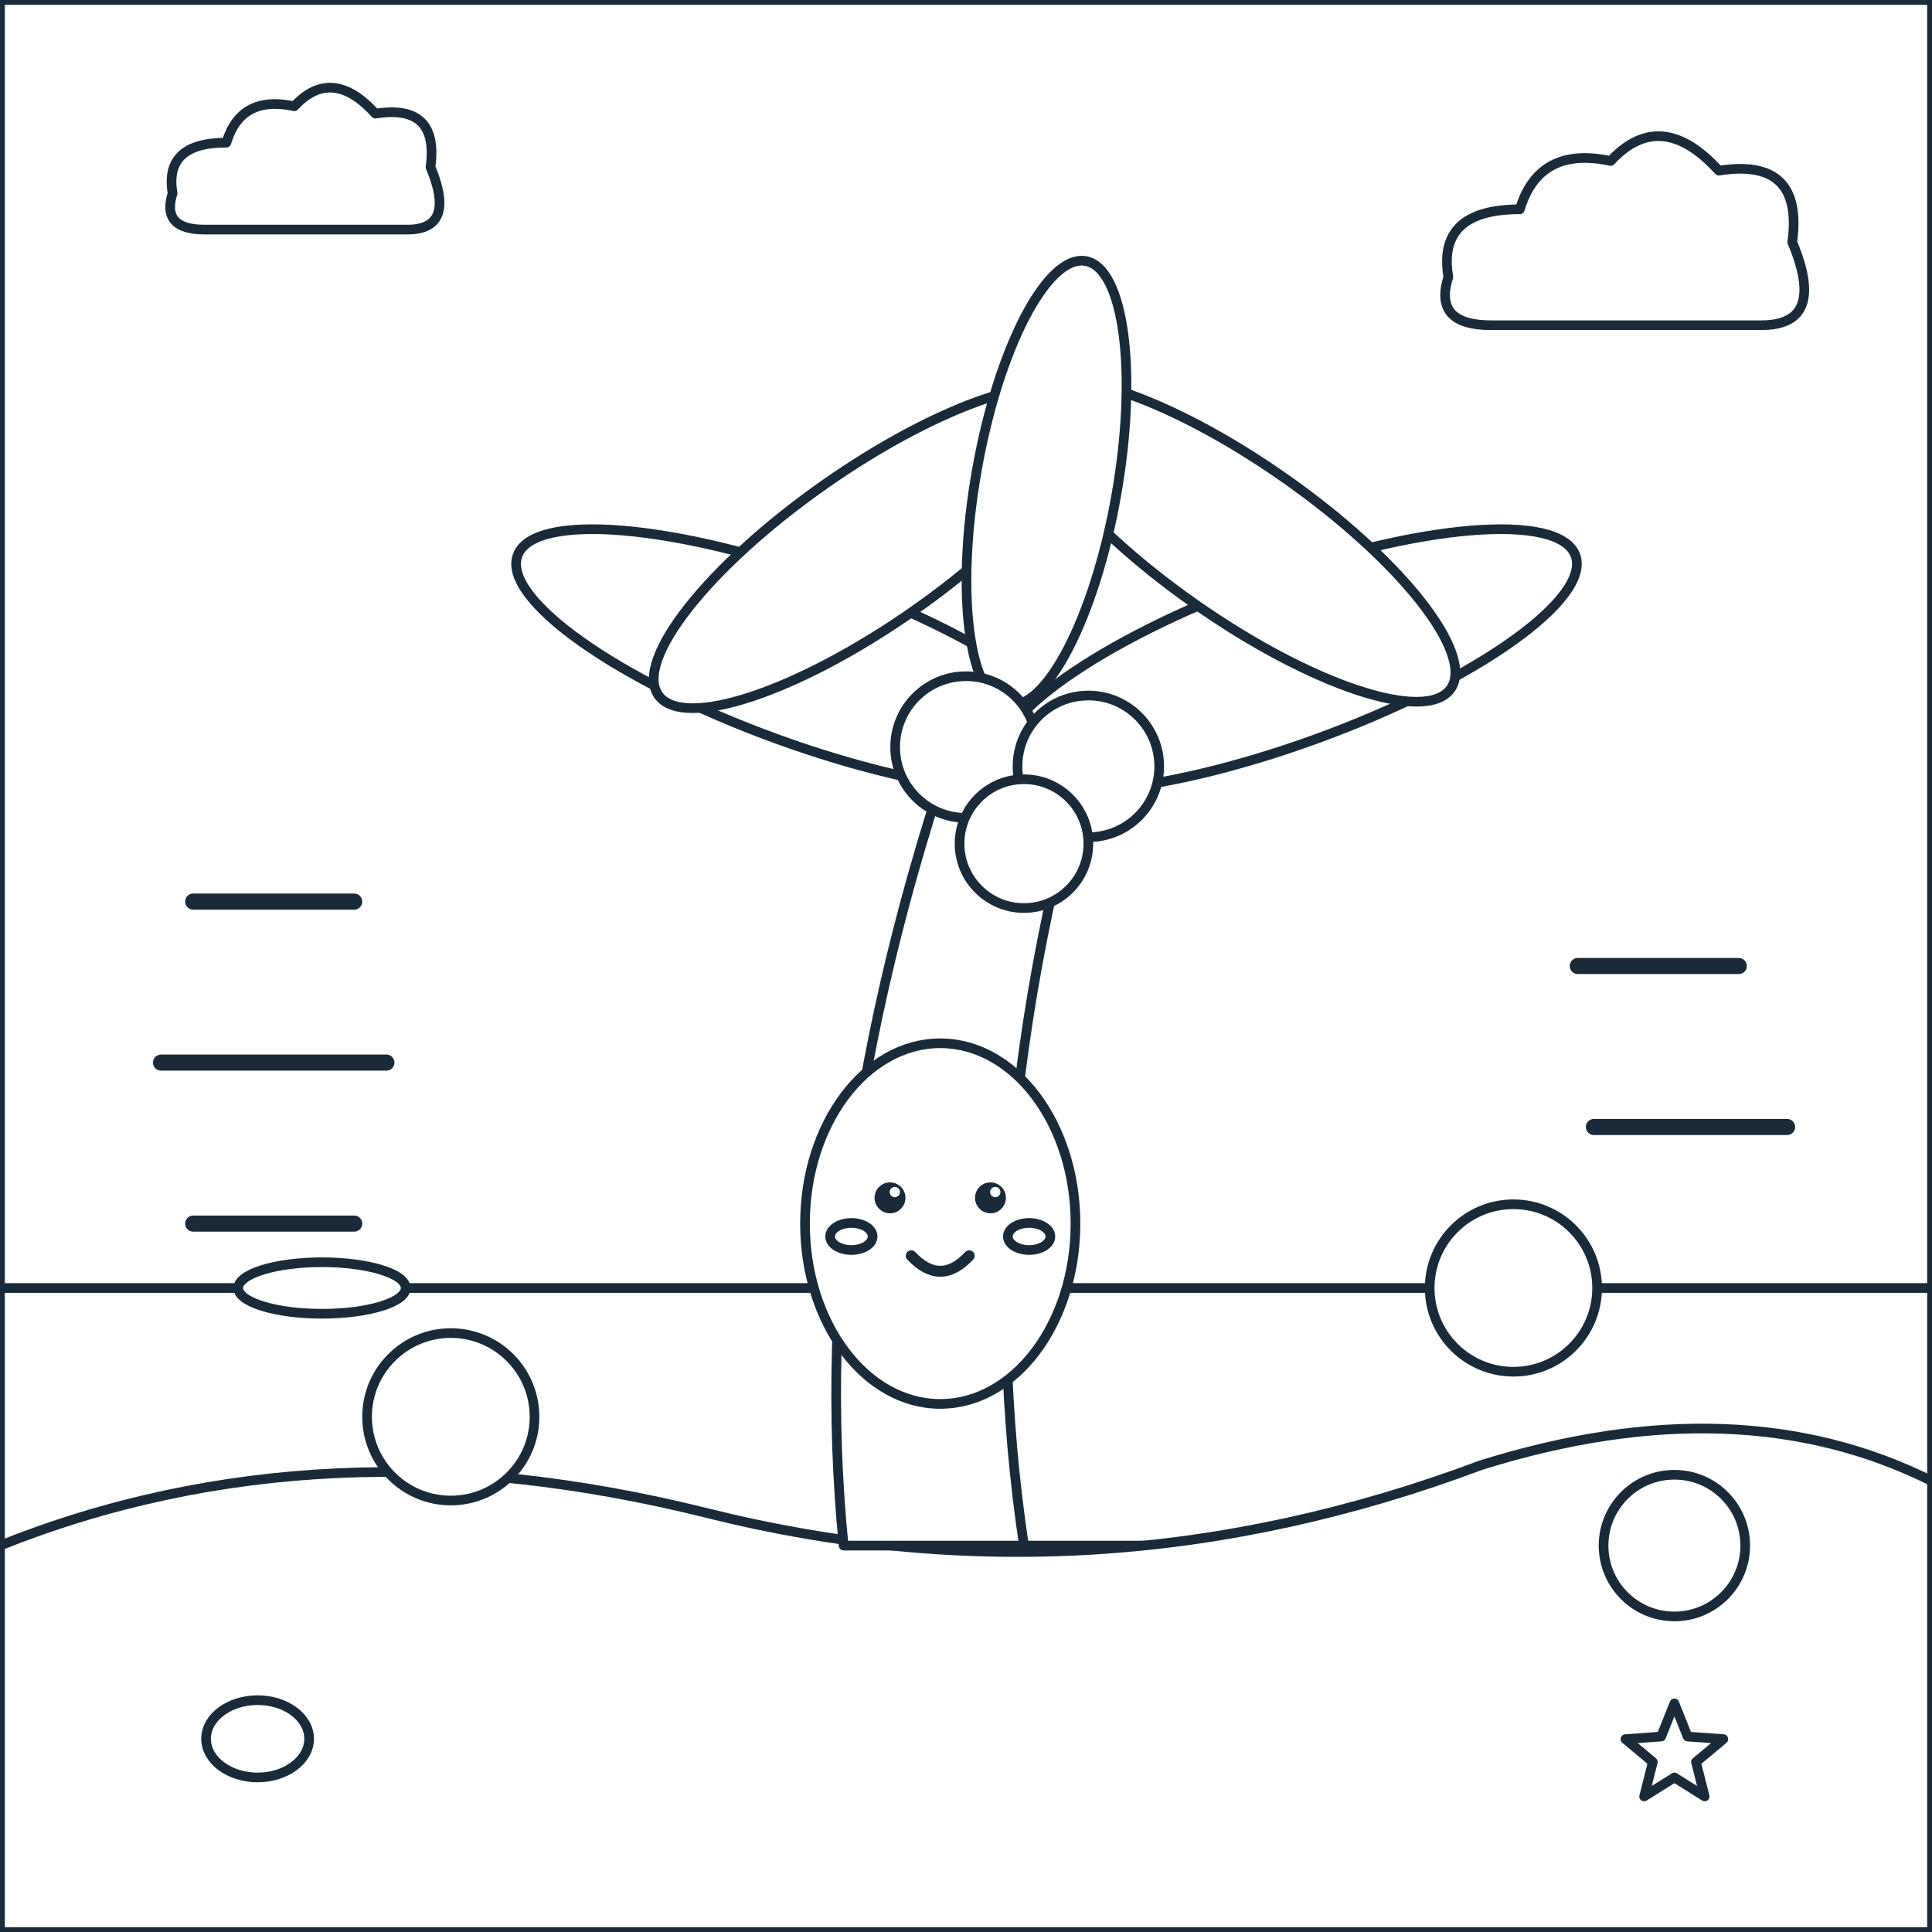
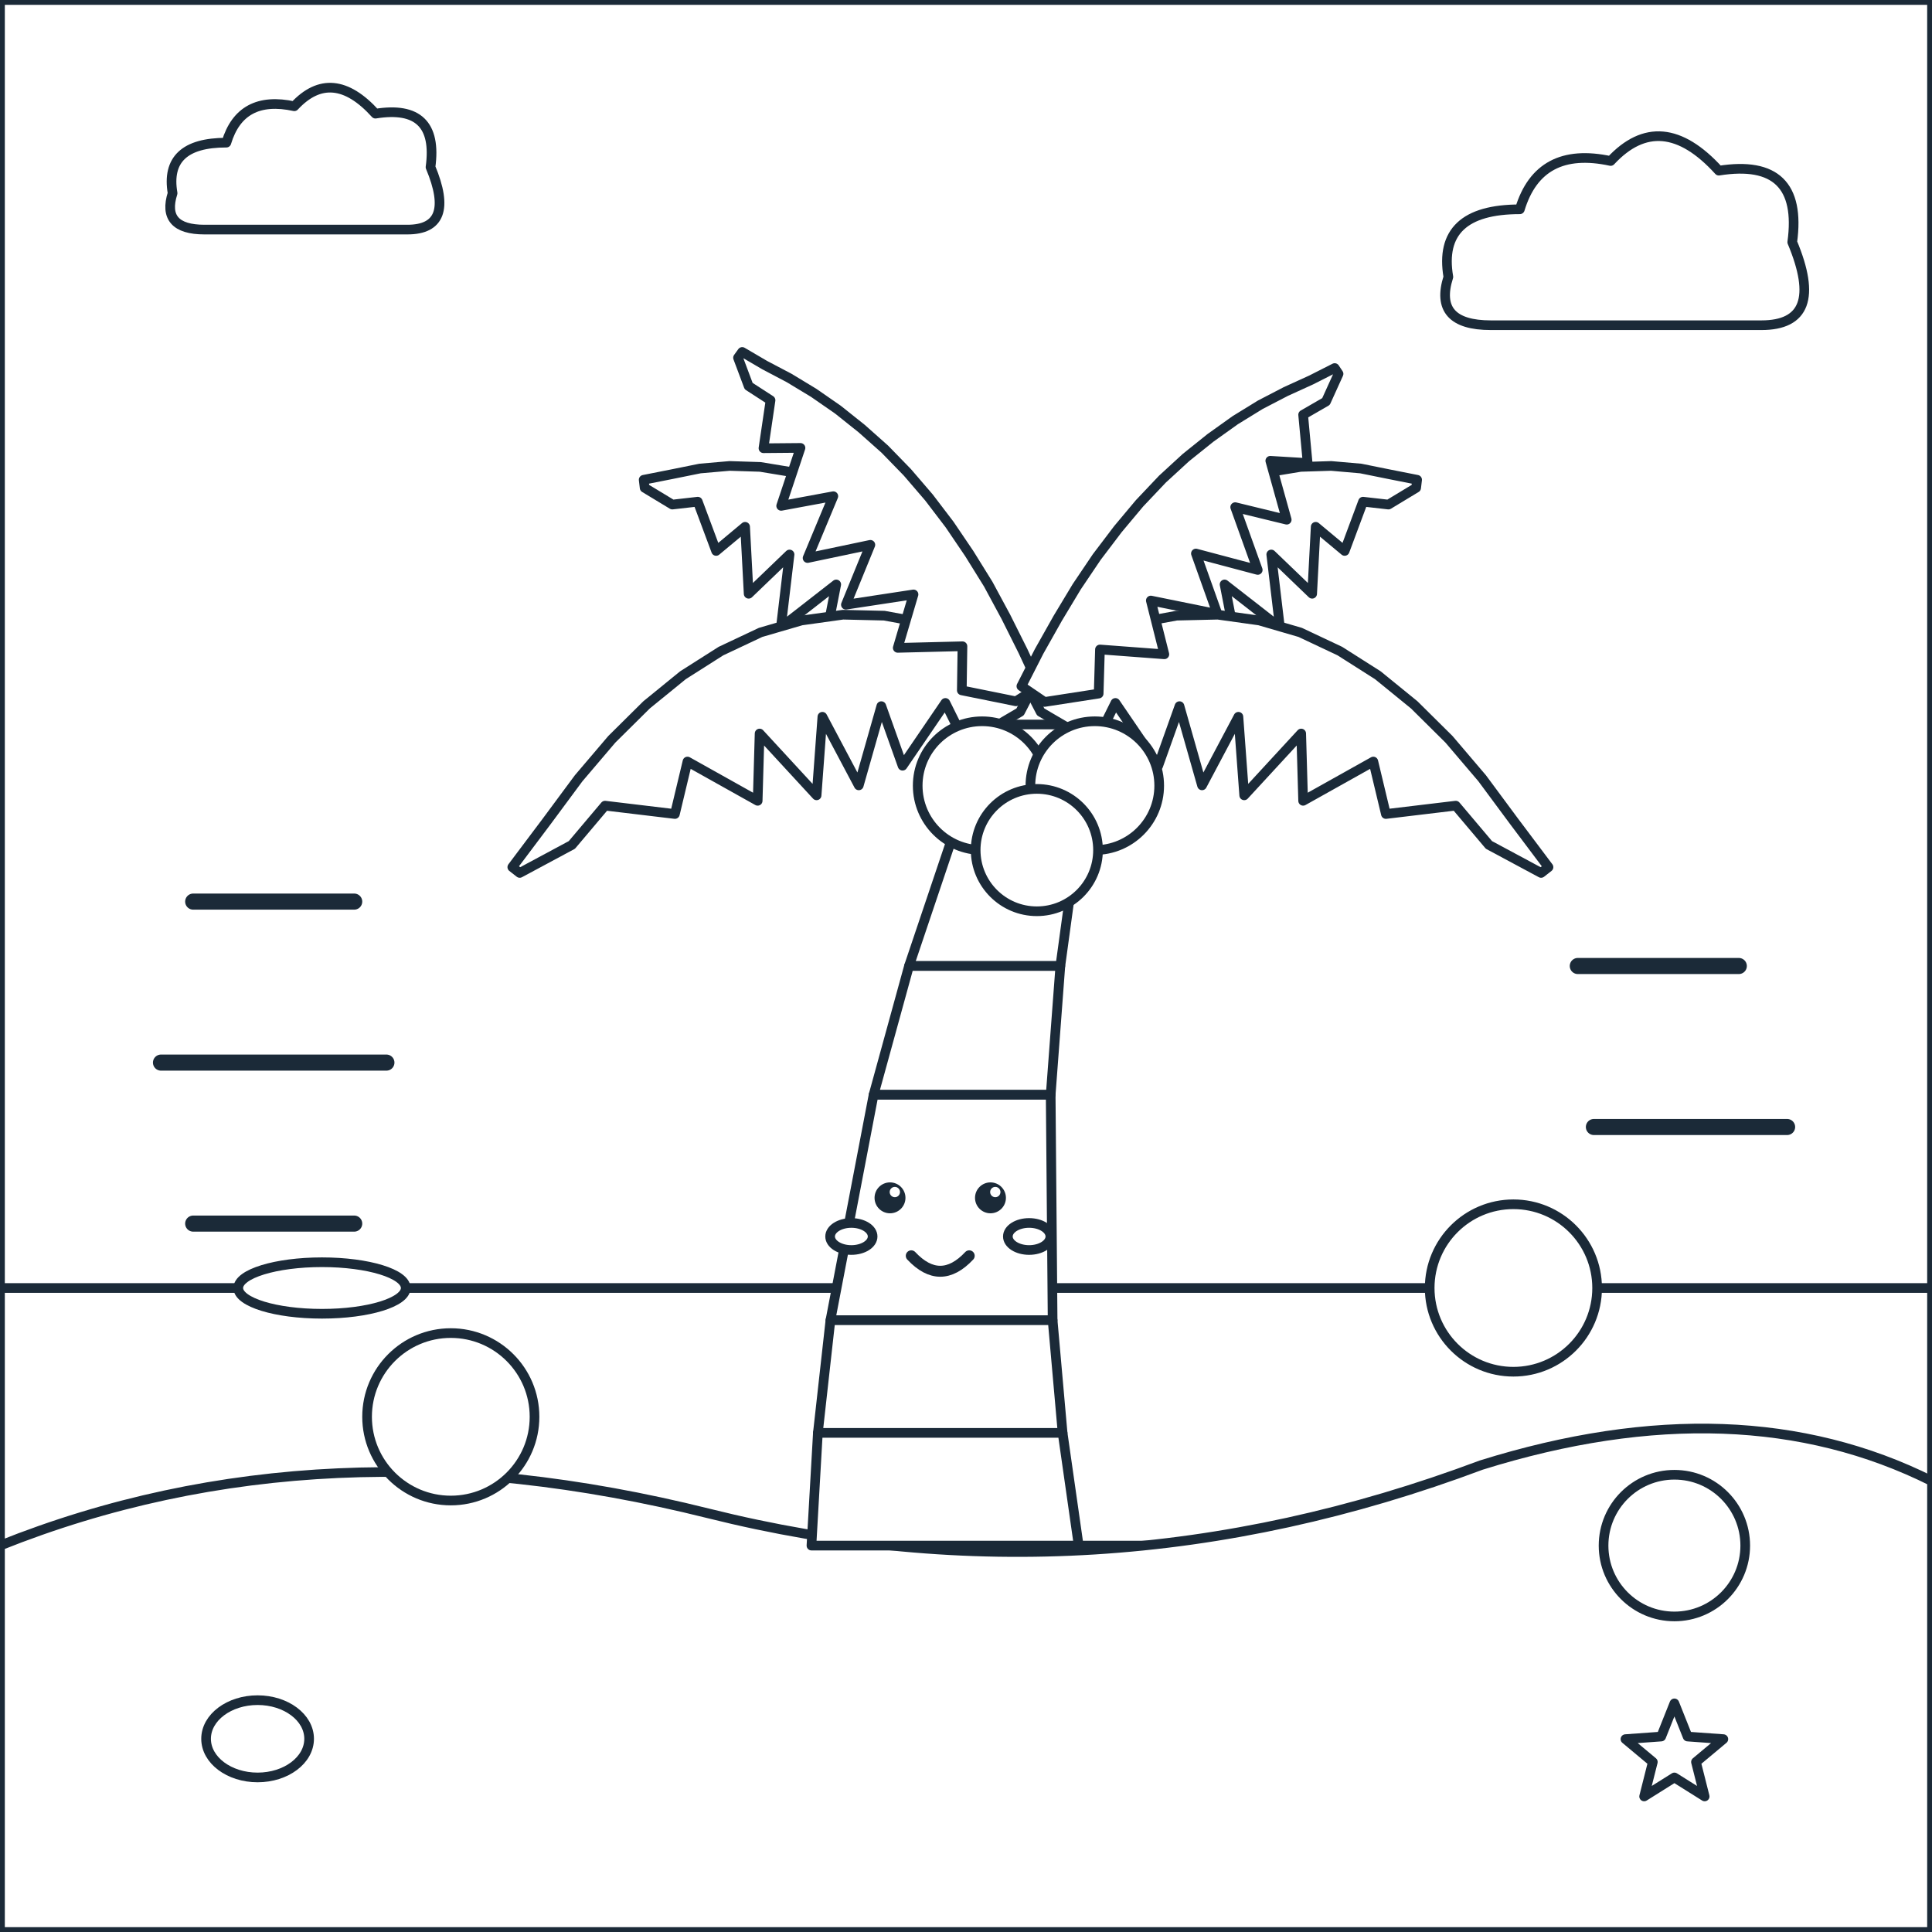
<svg xmlns="http://www.w3.org/2000/svg" viewBox="0 0 600 600" data-picture="cay-dua--qua-dua-biet-nhay">
  <g class="scene-back">
    <rect x="0" y="0" width="600" height="600" rx="0" id="r-nen-troi" data-region="nen-troi" class="region" fill="#FFFFFF" stroke="#1B2A38" stroke-width="3" stroke-linejoin="round" />
    <path d="M 463 101 Q 445 101 449.8 86 Q 446.2 65 472 65 Q 478 45.2 500.2 50 Q 515.8 33.2 533.8 53 Q 560.2 48.8 556.6 75.2 Q 567.4 101 547 101 Z" id="r-may-1" data-region="may-1" class="region" fill="#FFFFFF" stroke="#1B2A38" stroke-width="3" stroke-linejoin="round" />
    <path d="M 63.5 71.3 Q 50 71.3 53.6 60 Q 50.9 44.3 70.3 44.3 Q 74.8 29.4 91.4 33 Q 103.1 20.4 116.6 35.3 Q 136.4 32.1 133.7 51.9 Q 141.8 71.3 126.5 71.3 Z" id="r-may-2" data-region="may-2" class="region" fill="#FFFFFF" stroke="#1B2A38" stroke-width="3" stroke-linejoin="round" />
    <rect x="0" y="400" width="600" height="80" rx="0" id="r-bien-xa" data-region="bien-xa" class="region" fill="#FFFFFF" stroke="#1B2A38" stroke-width="3" stroke-linejoin="round" />
    <ellipse cx="100" cy="400" rx="26" ry="8" id="r-buom-thuyen" data-region="buom-thuyen" class="region" fill="#FFFFFF" stroke="#1B2A38" stroke-width="3" stroke-linejoin="round" />
    <path d="M 0 480 Q 100 440 220 470 Q 340 500 460 455 Q 540 430 600 460 L 600 600 L 0 600 Z" id="r-nen-dat" data-region="nen-dat" class="region" fill="#FFFFFF" stroke="#1B2A38" stroke-width="3" stroke-linejoin="round" />
    <ellipse cx="80" cy="540" rx="16" ry="12" id="r-vo-so" data-region="vo-so" class="region" fill="#FFFFFF" stroke="#1B2A38" stroke-width="3" stroke-linejoin="round" />
    <polygon points="520,529 524.1,539.3 535.2,540.1 526.7,547.2 529.4,557.9 520,552 510.6,557.9 513.3,547.2 504.8,540.1 515.9,539.3" id="r-sao-bien-cat" data-region="sao-bien-cat" class="region" fill="#FFFFFF" stroke="#1B2A38" stroke-width="3" stroke-linejoin="round" />
  </g>
  <g id="subject" class="subject anim-sway">
-     <path d="M 262 480 Q 250 360 300 220 L 340 226 Q 300 360 318 480 Z" id="r-than-cay-dua" data-region="than-cay-dua" class="region" fill="#FFFFFF" stroke="#1B2A38" stroke-width="3" stroke-linejoin="round" />
-     <ellipse cx="250" cy="205" rx="95" ry="26" transform="rotate(20 250 205)" id="r-la-dua-1" data-region="la-dua-1" class="region" fill="#FFFFFF" stroke="#1B2A38" stroke-width="3" stroke-linejoin="round" />
-     <ellipse cx="400" cy="205" rx="95" ry="26" transform="rotate(-20 400 205)" id="r-la-dua-2" data-region="la-dua-2" class="region" fill="#FFFFFF" stroke="#1B2A38" stroke-width="3" stroke-linejoin="round" />
-     <ellipse cx="270" cy="170" rx="80" ry="24" transform="rotate(-35 270 170)" id="r-la-dua-3" data-region="la-dua-3" class="region" fill="#FFFFFF" stroke="#1B2A38" stroke-width="3" stroke-linejoin="round" />
-     <ellipse cx="385" cy="168" rx="80" ry="24" transform="rotate(35 385 168)" id="r-la-dua-4" data-region="la-dua-4" class="region" fill="#FFFFFF" stroke="#1B2A38" stroke-width="3" stroke-linejoin="round" />
-     <ellipse cx="325" cy="150" rx="70" ry="22" transform="rotate(-80 325 150)" id="r-la-dua-5" data-region="la-dua-5" class="region" fill="#FFFFFF" stroke="#1B2A38" stroke-width="3" stroke-linejoin="round" />
-     <ellipse cx="300" cy="232" rx="22" ry="22" id="r-trai-dua-1" data-region="trai-dua-1" class="region" fill="#FFFFFF" stroke="#1B2A38" stroke-width="3" stroke-linejoin="round" />
-     <ellipse cx="338" cy="238" rx="22" ry="22" id="r-trai-dua-2" data-region="trai-dua-2" class="region" fill="#FFFFFF" stroke="#1B2A38" stroke-width="3" stroke-linejoin="round" />
-     <ellipse cx="318" cy="262" rx="20" ry="20" id="r-trai-dua-3" data-region="trai-dua-3" class="region" fill="#FFFFFF" stroke="#1B2A38" stroke-width="3" stroke-linejoin="round" />
-     <ellipse cx="292" cy="380" rx="42" ry="56" id="r-bung-cay-dua" data-region="bung-cay-dua" class="region" fill="#FFFFFF" stroke="#1B2A38" stroke-width="3" stroke-linejoin="round" />
+     <path d="M 309.6 225 L 341.6 225 L 334.5 262 L 295.1 262 Z" id="r-dot-than-dua-1" data-region="dot-than-dua-1" class="region" fill="#FFFFFF" stroke="#1B2A38" stroke-width="3" stroke-linejoin="round" />
+     <path d="M 295.1 262 L 334.5 262 L 329.3 300 L 282.3 300 Z" id="r-dot-than-dua-2" data-region="dot-than-dua-2" class="region" fill="#FFFFFF" stroke="#1B2A38" stroke-width="3" stroke-linejoin="round" />
+     <path d="M 282.3 300 L 329.3 300 L 326.3 340 L 271.3 340 Z" id="r-dot-than-dua-3" data-region="dot-than-dua-3" class="region" fill="#FFFFFF" stroke="#1B2A38" stroke-width="3" stroke-linejoin="round" />
+     <path d="M 271.3 340 L 326.3 340 L 326.9 410 L 257.9 410 Z" id="r-dot-than-dua-4" data-region="dot-than-dua-4" class="region" fill="#FFFFFF" stroke="#1B2A38" stroke-width="3" stroke-linejoin="round" />
+     <path d="M 257.9 410 L 326.9 410 L 330.0 445 L 254.0 445 Z" id="r-dot-than-dua-5" data-region="dot-than-dua-5" class="region" fill="#FFFFFF" stroke="#1B2A38" stroke-width="3" stroke-linejoin="round" />
+     <path d="M 254.0 445 L 330.0 445 L 335.0 480 L 252.0 480 Z" id="r-dot-than-dua-6" data-region="dot-than-dua-6" class="region" fill="#FFFFFF" stroke="#1B2A38" stroke-width="3" stroke-linejoin="round" />
+     <path d="M 323.0 212.5 L 315.7 201.2 L 308.1 190.8 L 300.2 181.2 L 291.9 172.7 L 283.2 165.1 L 274.2 158.7 L 264.9 153.4 L 255.4 149.4 L 245.8 146.6 L 236.1 145.0 L 226.6 144.7 L 217.4 145.5 L 208.5 147.3 L 199.9 149.0 L 200.2 151.5 L 208.8 156.7 L 216.7 155.8 L 222.4 171.1 L 231.4 163.6 L 232.5 184.4 L 245.2 172.2 L 242.5 194.9 L 259.7 181.5 L 255.5 203.0 L 276.0 191.8 L 273.3 210.3 L 294.6 204.0 L 296.3 218.7 L 315.3 218.9 Z" id="r-la-dua-sau-1" data-region="la-dua-sau-1" class="region" fill="#FFFFFF" stroke="#1B2A38" stroke-width="3" stroke-linejoin="round" />
+     <path d="M 317.0 212.5 L 324.3 201.2 L 331.9 190.8 L 339.8 181.2 L 348.1 172.7 L 356.8 165.1 L 365.8 158.7 L 375.1 153.4 L 384.6 149.4 L 394.2 146.6 L 403.9 145.0 L 413.4 144.7 L 422.6 145.5 L 431.5 147.3 L 440.1 149.0 L 439.8 151.5 L 431.2 156.7 L 423.3 155.8 L 417.6 171.1 L 408.6 163.6 L 407.5 184.4 L 394.8 172.2 L 397.5 194.9 L 380.3 181.5 L 384.5 203.0 L 364.0 191.8 L 366.7 210.3 L 345.4 204.0 L 343.7 218.7 L 324.7 218.9 Z" id="r-la-dua-sau-2" data-region="la-dua-sau-2" class="region" fill="#FFFFFF" stroke="#1B2A38" stroke-width="3" stroke-linejoin="round" />
+     <path d="M 322.0 211.1 L 311.0 203.7 L 299.4 197.7 L 287.2 193.5 L 274.6 191.2 L 261.8 190.9 L 248.9 192.7 L 236.2 196.4 L 223.9 202.2 L 212.1 209.7 L 200.8 218.9 L 190.0 229.6 L 179.7 241.7 L 169.7 255.2 L 159.1 269.3 L 161.4 271.1 L 177.6 262.4 L 187.9 250.2 L 209.6 252.8 L 213.5 236.5 L 235.3 248.7 L 235.9 227.8 L 253.6 247.0 L 255.4 222.6 L 266.7 243.9 L 273.7 219.3 L 280.3 237.8 L 293.6 218.3 L 299.9 231.0 L 316.8 221.1 Z" id="r-la-dua-1" data-region="la-dua-1" class="region" fill="#FFFFFF" stroke="#1B2A38" stroke-width="3" stroke-linejoin="round" />
+     <path d="M 318.0 211.1 L 329.0 203.7 L 340.6 197.7 L 352.8 193.5 L 365.4 191.2 L 378.2 190.9 L 391.1 192.7 L 403.8 196.4 L 416.1 202.2 L 427.9 209.7 L 439.2 218.9 L 450.0 229.6 L 460.3 241.7 L 470.3 255.2 L 480.9 269.3 L 478.6 271.1 L 462.4 262.4 L 452.1 250.2 L 430.4 252.8 L 426.5 236.5 L 404.7 248.7 L 404.1 227.8 L 386.4 247.0 L 384.6 222.6 L 373.3 243.9 L 366.3 219.3 L 359.7 237.8 L 346.4 218.3 L 340.1 231.0 L 323.2 221.1 Z" id="r-la-dua-2" data-region="la-dua-2" class="region" fill="#FFFFFF" stroke="#1B2A38" stroke-width="3" stroke-linejoin="round" />
+     <path d="M 322.8 213.2 L 317.7 202.2 L 312.4 191.6 L 306.9 181.4 L 301.0 171.9 L 294.9 162.9 L 288.5 154.5 L 281.8 146.7 L 274.8 139.5 L 267.6 133.1 L 260.2 127.2 L 252.7 122.0 L 245.1 117.4 L 237.5 113.4 L 230.5 109.3 L 229.2 111.1 L 232.5 119.9 L 239.3 124.3 L 237.1 139.2 L 248.6 139.1 L 242.6 157.1 L 258.8 154.1 L 250.8 173.3 L 270.3 169.2 L 262.7 187.8 L 283.7 184.6 L 278.8 201.2 L 298.9 200.7 L 298.7 214.4 L 315.5 217.8 Z" id="r-la-dua-3" data-region="la-dua-3" class="region" fill="#FFFFFF" stroke="#1B2A38" stroke-width="3" stroke-linejoin="round" />
+     <path d="M 317.2 213.1 L 322.7 202.3 L 328.5 192.0 L 334.4 182.2 L 340.6 173.0 L 347.2 164.3 L 353.9 156.3 L 361.0 148.8 L 368.3 142.1 L 375.9 136.0 L 383.6 130.5 L 391.4 125.7 L 399.3 121.6 L 407.2 118.0 L 414.5 114.3 L 415.7 116.1 L 411.8 124.7 L 404.7 128.8 L 406.1 143.8 L 394.5 143.1 L 399.6 161.4 L 383.6 157.5 L 390.6 177.0 L 371.4 171.9 L 378.1 190.7 L 357.4 186.5 L 361.6 203.2 L 341.6 201.7 L 341.2 215.4 L 324.4 218.0 Z" id="r-la-dua-4" data-region="la-dua-4" class="region" fill="#FFFFFF" stroke="#1B2A38" stroke-width="3" stroke-linejoin="round" />
+     <ellipse cx="305" cy="244" rx="20" ry="20" id="r-trai-dua-1" data-region="trai-dua-1" class="region" fill="#FFFFFF" stroke="#1B2A38" stroke-width="3" stroke-linejoin="round" />
+     <ellipse cx="340" cy="244" rx="20" ry="20" id="r-trai-dua-2" data-region="trai-dua-2" class="region" fill="#FFFFFF" stroke="#1B2A38" stroke-width="3" stroke-linejoin="round" />
+     <ellipse cx="322" cy="264" rx="19" ry="19" id="r-trai-dua-3" data-region="trai-dua-3" class="region" fill="#FFFFFF" stroke="#1B2A38" stroke-width="3" stroke-linejoin="round" />
    <g class="deco" pointer-events="none">
      <circle cx="276.4" cy="372" r="4.8" fill="#1B2A38" />
    </g>
    <g class="deco" pointer-events="none">
      <circle cx="307.6" cy="372" r="4.8" fill="#1B2A38" />
    </g>
    <g class="deco" pointer-events="none">
      <circle cx="277.9" cy="370.2" r="1.6" fill="#FFFFFF" />
    </g>
    <g class="deco" pointer-events="none">
      <circle cx="309.1" cy="370.2" r="1.6" fill="#FFFFFF" />
    </g>
    <ellipse cx="264.4" cy="384" rx="6.6" ry="4.2" id="r-ma-trai" data-region="ma-trai" class="region" fill="#FFFFFF" stroke="#1B2A38" stroke-width="3" stroke-linejoin="round" />
    <ellipse cx="319.6" cy="384" rx="6.6" ry="4.2" id="r-ma-phai" data-region="ma-phai" class="region" fill="#FFFFFF" stroke="#1B2A38" stroke-width="3" stroke-linejoin="round" />
    <g class="deco" pointer-events="none">
      <path d="M 283 390 Q 292 399.6 301 390" fill="none" stroke="#1B2A38" stroke-width="3.4" stroke-linecap="round" stroke-linejoin="round" />
    </g>
  </g>
  <g class="scene-front">
    <g class="deco" pointer-events="none">
      <path d="M 110 280 L 60 280 M 120 330 L 50 330 M 110 380 L 60 380 M 490 300 L 540 300 M 495 350 L 555 350" fill="none" stroke="#1B2A38" stroke-width="5" stroke-linecap="round" stroke-linejoin="round" />
    </g>
    <ellipse cx="140" cy="440" rx="26" ry="26" id="r-dua-nhay-1" data-region="dua-nhay-1" class="region" fill="#FFFFFF" stroke="#1B2A38" stroke-width="3" stroke-linejoin="round" />
    <ellipse cx="470" cy="400" rx="26" ry="26" id="r-dua-nhay-2" data-region="dua-nhay-2" class="region" fill="#FFFFFF" stroke="#1B2A38" stroke-width="3" stroke-linejoin="round" />
    <ellipse cx="520" cy="480" rx="22" ry="22" id="r-dua-nhay-3" data-region="dua-nhay-3" class="region" fill="#FFFFFF" stroke="#1B2A38" stroke-width="3" stroke-linejoin="round" />
  </g>
</svg>
